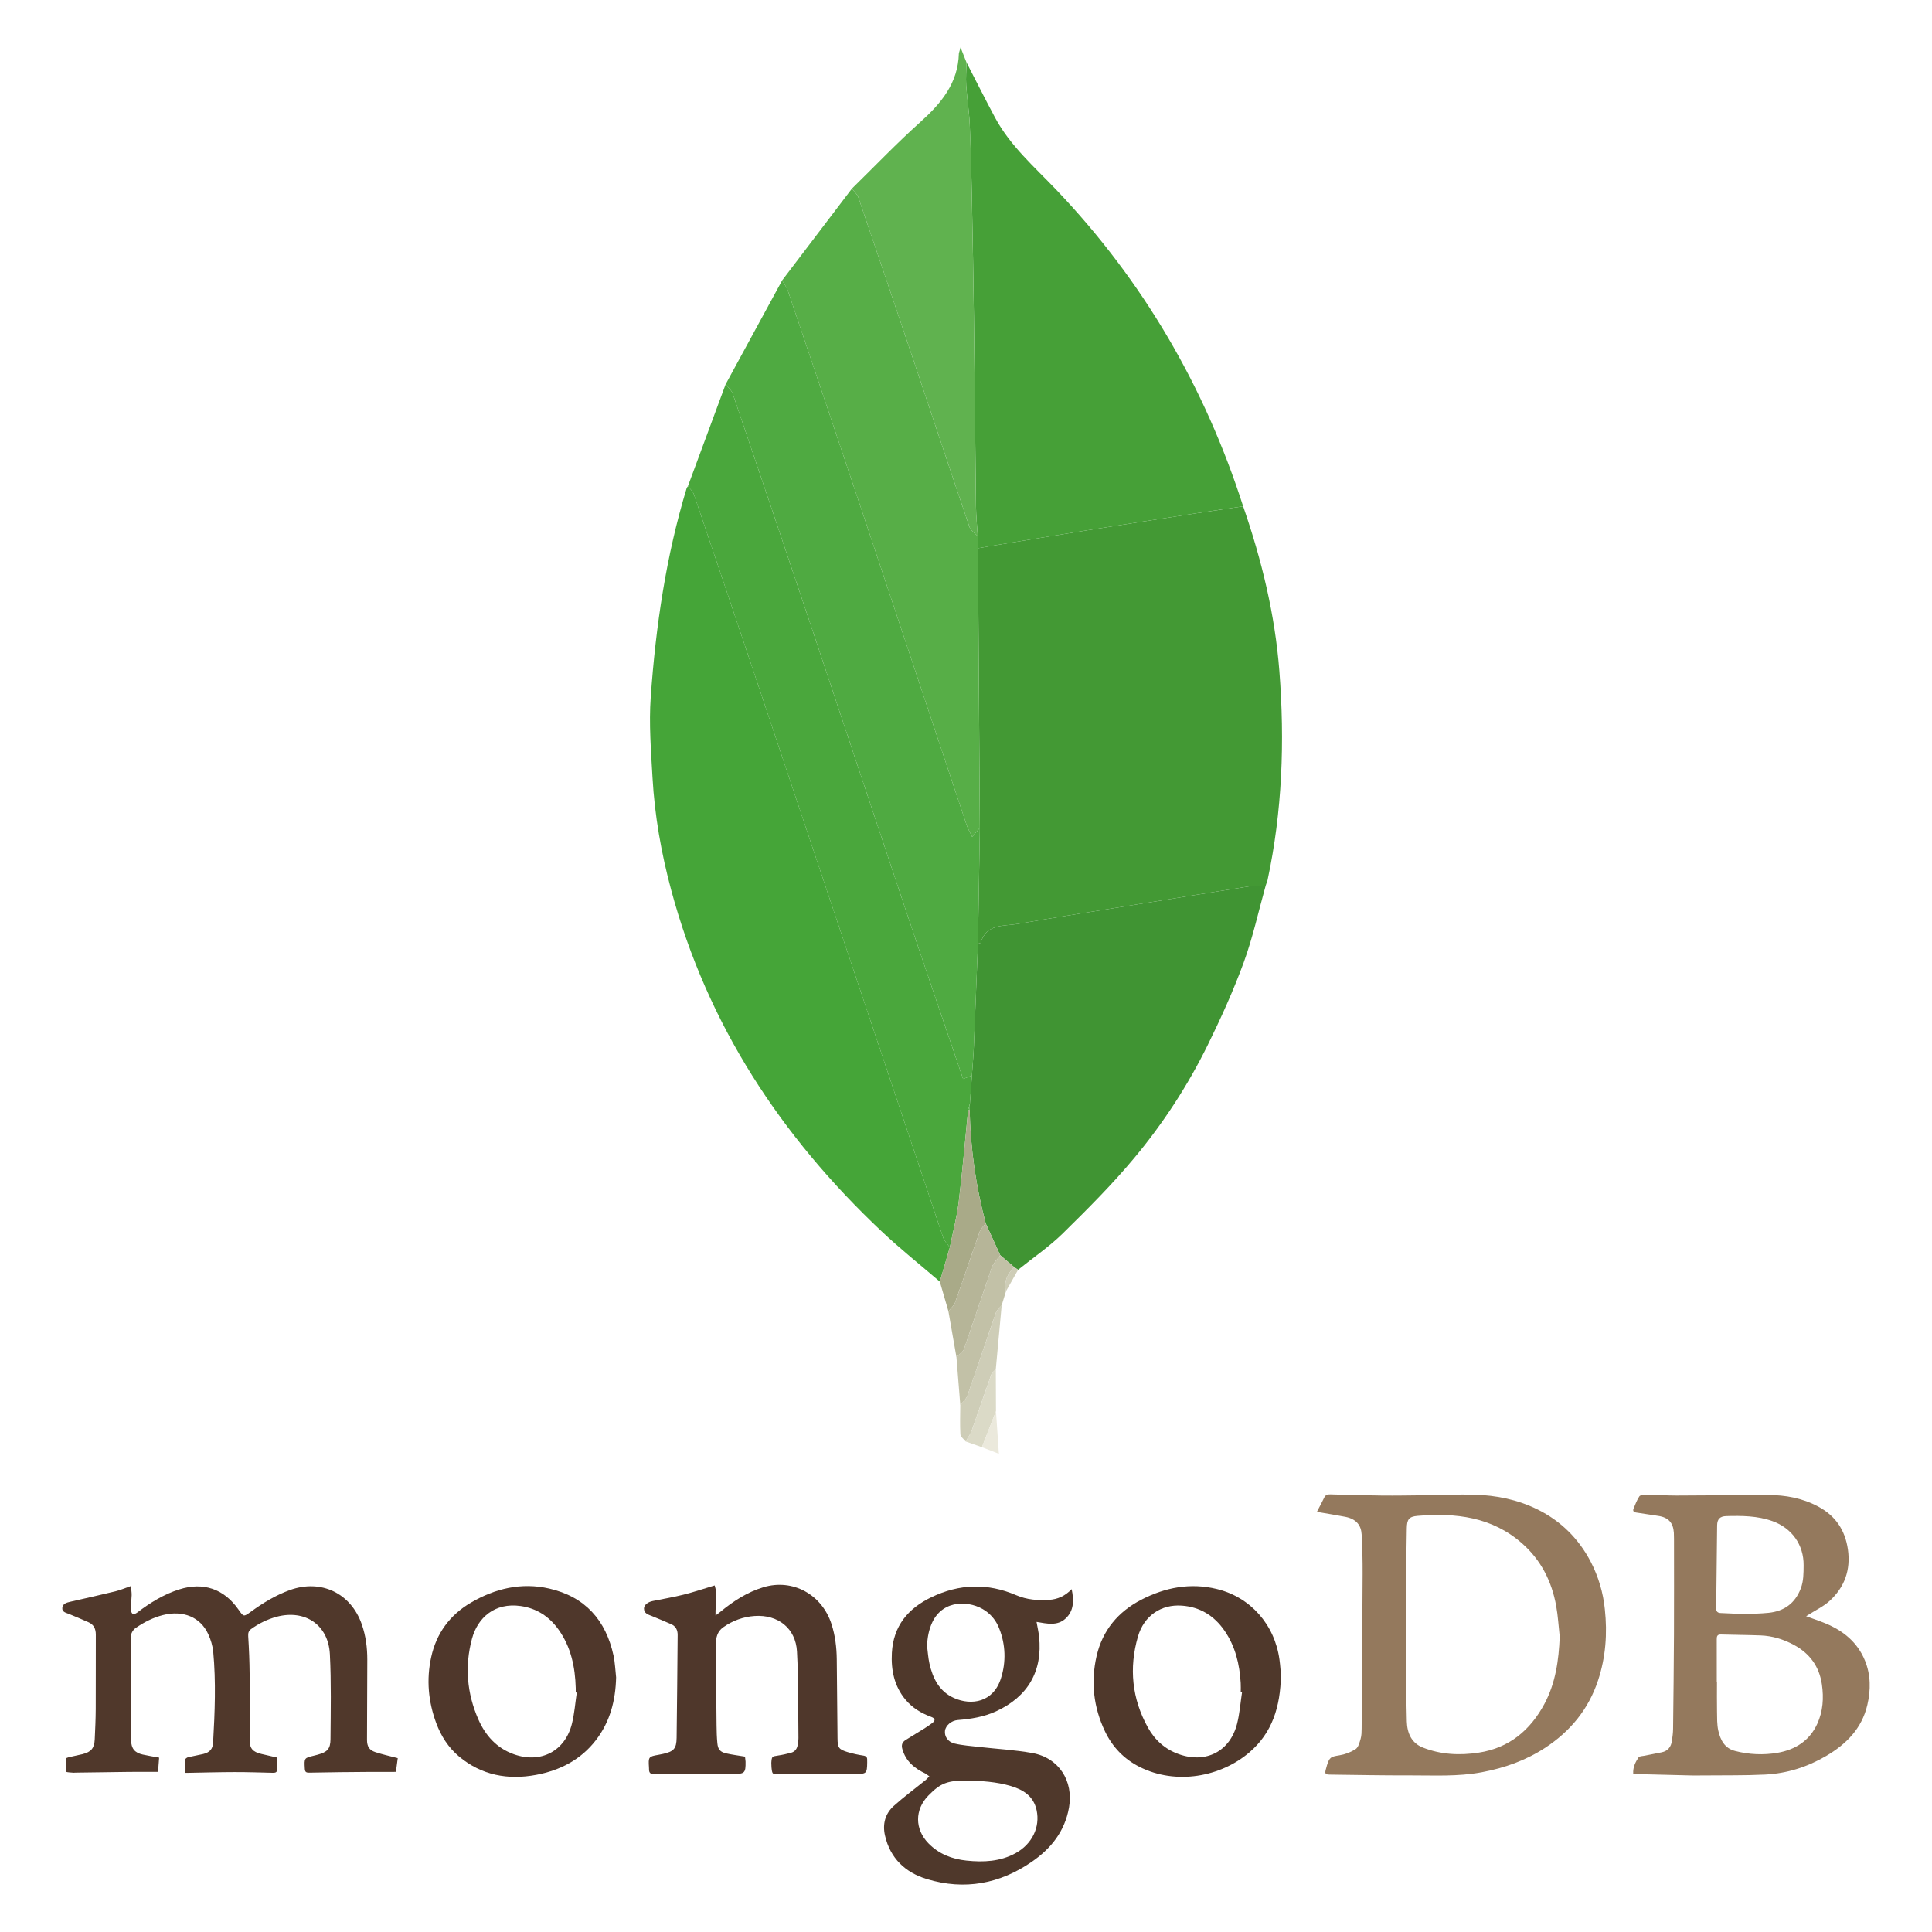
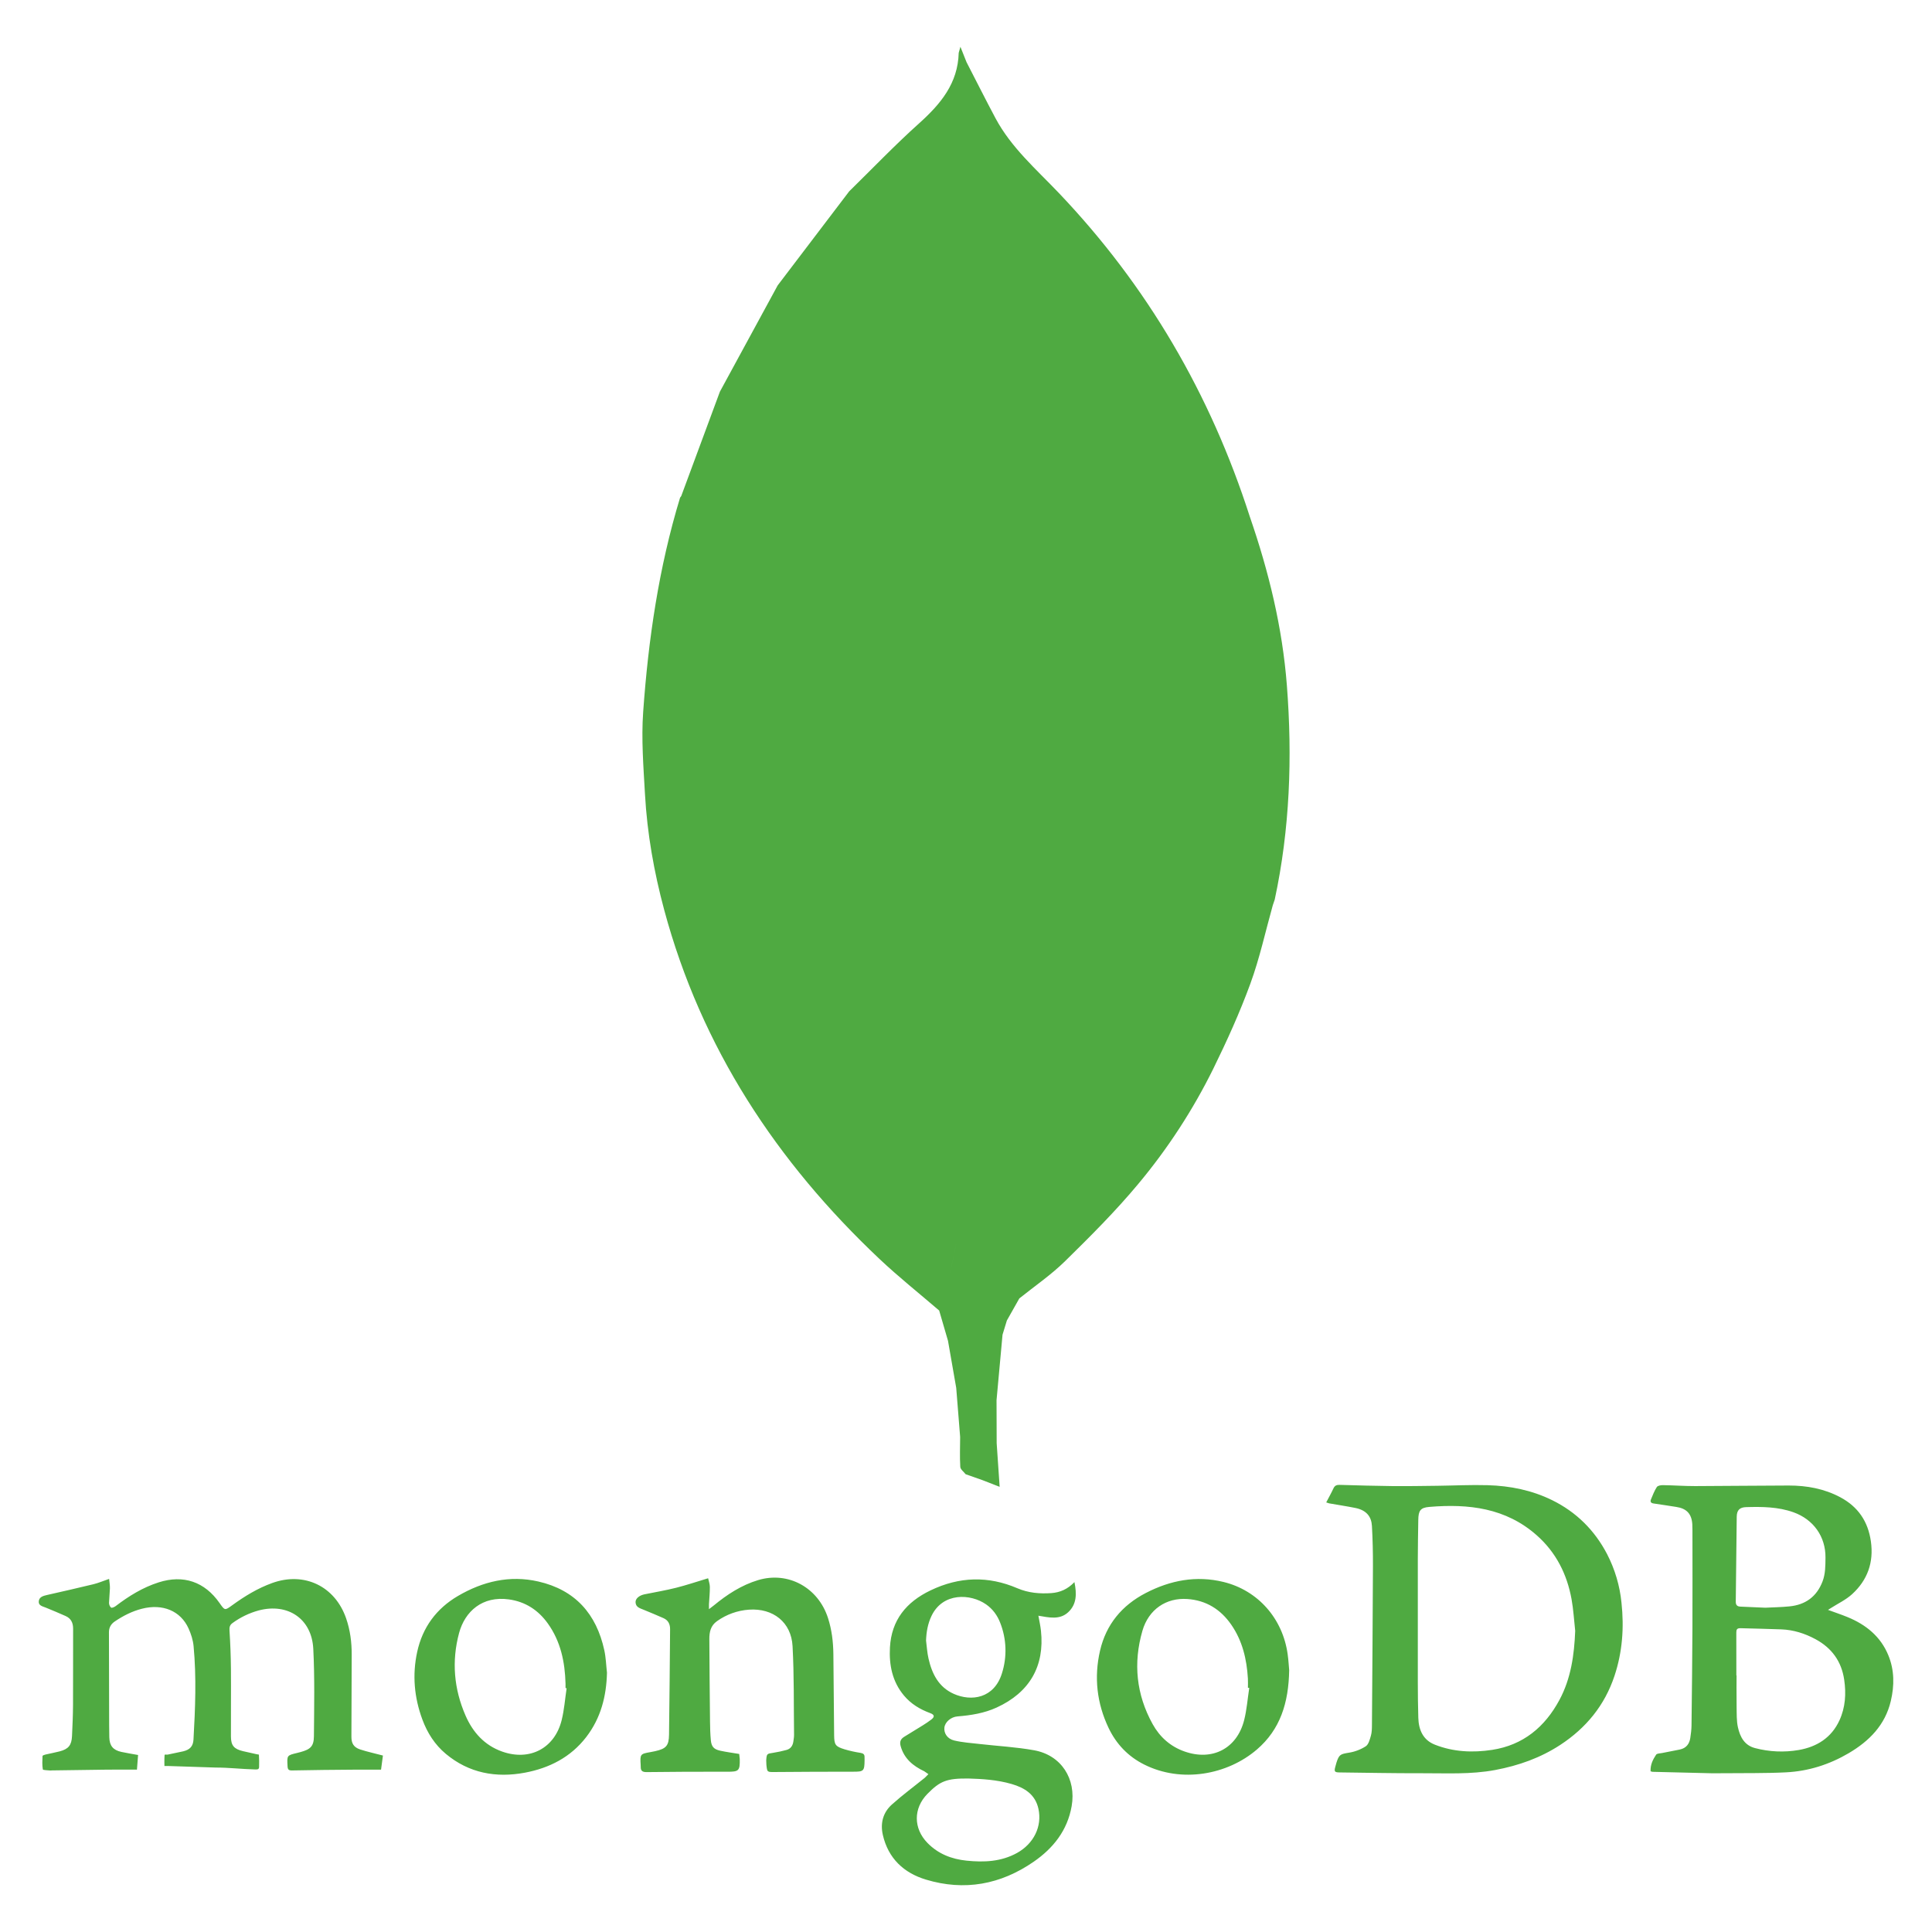
<svg xmlns="http://www.w3.org/2000/svg" viewBox="0 0 128 128">
-   <path fill-rule="evenodd" clip-rule="evenodd" fill="#94795D" d="M87.259 100.139c.169-.325.331-.612.469-.909.087-.19.221-.228.41-.223 1.133.032 2.266.067 3.4.078.963.01 1.928-.008 2.892-.019 1.086-.013 2.172-.07 3.257-.039 1.445.042 2.853.325 4.16.968 1.561.769 2.742 1.94 3.547 3.483a8.71 8.71 0 01.931 3.14c.172 1.608.059 3.179-.451 4.717-.632 1.906-1.832 3.365-3.499 4.458-1.283.841-2.69 1.338-4.198 1.622-1.596.301-3.197.204-4.798.209-1.756.007-3.511-.031-5.267-.051-.307-.003-.351-.061-.27-.354l.075-.27c.171-.538.263-.562.809-.652a2.83 2.83 0 001.087-.413c.184-.122.26-.44.332-.685.062-.214.065-.449.067-.675.025-3.425.051-6.849.065-10.272a44.077 44.077 0 00-.065-2.596c-.034-.605-.357-1.019-1.077-1.162-.56-.111-1.124-.197-1.687-.296l-.189-.059zm16.076 8.293c-.076-.682-.113-1.37-.235-2.042-.292-1.613-.998-3.018-2.238-4.119-2.005-1.779-4.419-2.053-6.949-1.841-.576.048-.7.245-.709.837-.014.84-.028 1.68-.029 2.52-.004 2.664-.004 5.328 0 7.992.001.758.009 1.516.031 2.272.024.774.305 1.429 1.063 1.729 1.195.473 2.452.529 3.706.336 2.003-.307 3.404-1.474 4.344-3.223.744-1.388.954-2.903 1.016-4.461zm4.869 9.071c-.024-.415.146-.758.356-1.073.057-.085.253-.081.388-.108l1.146-.227c.405-.086.618-.358.675-.755.038-.262.074-.527.077-.792a879.6 879.6 0 00.059-6.291c.01-2.1.002-4.2.002-6.3l-.009-.401c-.041-.675-.367-1.025-1.037-1.124l-1.453-.221c-.179-.024-.244-.11-.179-.269.112-.271.219-.552.377-.796.059-.09.258-.125.392-.122.694.01 1.388.062 2.082.061l6.041-.036c1.164-.001 2.288.202 3.332.759 1.149.612 1.792 1.559 1.976 2.849.192 1.355-.219 2.497-1.209 3.404-.407.374-.934.618-1.406.922l-.154.096c.438.161.855.3 1.261.466 1.188.487 2.133 1.248 2.633 2.463.395.959.395 1.959.161 2.953-.364 1.556-1.389 2.591-2.722 3.374-1.251.735-2.605 1.163-4.047 1.235-1.33.067-2.666.042-3.999.057l-.772.004a996.106 996.106 0 01-3.854-.096l-.117-.032zm5.537-6.089h.013c0 .658-.009 1.316.003 1.974.008.426-.007.864.085 1.274.138.613.418 1.166 1.106 1.342a6.671 6.671 0 002.818.124c1.177-.205 2.116-.795 2.631-1.916.382-.833.439-1.716.308-2.618-.174-1.188-.805-2.05-1.854-2.615-.688-.371-1.422-.598-2.204-.628-.876-.033-1.753-.035-2.629-.062-.246-.007-.28.118-.279.32.005.934.002 1.869.002 2.805zm1.865-4.475c.479-.024 1.021-.031 1.56-.085 1.032-.103 1.759-.622 2.138-1.609.193-.501.185-1.017.19-1.538.015-1.357-.777-2.469-2.066-2.929-.995-.355-2.021-.361-3.053-.333-.418.011-.605.194-.611.615l-.062 5.489c-.003.218.091.312.303.319l1.601.071z" />
-   <path fill-rule="evenodd" clip-rule="evenodd" fill="#50382B" d="M10.543 116.448l-.073.944c-.68 0-1.307-.005-1.934.002-1.181.012-2.362.031-3.544.048l-.114.007c-.169-.02-.476-.02-.484-.07-.05-.281-.034-.576-.021-.867.001-.033.116-.075.183-.091l.919-.205c.573-.149.775-.396.802-.988.031-.667.062-1.335.065-2.002.009-1.642-.001-3.282.006-4.924.001-.384-.132-.67-.49-.826a43.787 43.787 0 00-1.285-.546c-.204-.082-.469-.127-.445-.401.024-.279.281-.352.523-.407 1.002-.229 2.005-.452 3.004-.696.322-.079.63-.212 1.015-.346.02.208.057.406.053.604l-.059.941c-.001.106.054.248.133.307.048.037.209-.03.289-.092.854-.65 1.758-1.211 2.789-1.538 1.597-.507 2.968-.037 3.928 1.34.338.485.339.485.808.146.805-.585 1.647-1.101 2.589-1.441 2.068-.747 4.055.201 4.774 2.284.262.756.362 1.537.36 2.335l-.019 5.298c-.001.437.144.686.56.822.467.153.951.258 1.477.396l-.122.911c-.598 0-1.148-.004-1.698.001-1.344.012-2.688.019-4.031.05-.234.006-.295-.052-.307-.271-.039-.701-.045-.7.615-.858l.222-.057c.645-.176.86-.374.865-1.028.015-1.878.054-3.761-.041-5.635-.099-1.944-1.642-2.979-3.526-2.481a5.194 5.194 0 00-1.69.814c-.175.125-.208.269-.194.488.053.828.086 1.657.093 2.486.012 1.451-.006 2.902 0 4.354.002.588.203.813.784.949l.863.199.16.036c.012.276.023.552.01.828-.008.173-.142.188-.292.185-.839-.021-1.679-.049-2.518-.047-1.021.002-2.041.031-3.061.049h-.24c0-.293-.014-.573.01-.852.005-.067.123-.161.204-.182l1.006-.213c.427-.105.631-.324.655-.758.114-2.01.196-4.021.007-6.03a3.695 3.695 0 00-.326-1.145c-.515-1.138-1.674-1.613-3.011-1.271-.635.162-1.208.453-1.75.82a.795.795 0 00-.378.695c0 2.005.007 4.01.013 6.014l.011.773c.012.539.241.823.776.939.344.078.692.131 1.082.203z" />
-   <path fill-rule="evenodd" clip-rule="evenodd" fill="#4F382B" d="M71.001 105.285c.155.754.152 1.432-.402 1.946-.55.511-1.246.339-1.925.225.063.358.133.662.167.97.247 2.289-.738 3.988-2.861 4.959-.802.366-1.653.502-2.522.572-.432.034-.81.364-.851.719-.042.36.184.73.636.838.533.127 1.089.163 1.636.226 1.174.134 2.361.195 3.521.405 1.754.316 2.733 1.847 2.424 3.609-.275 1.568-1.183 2.709-2.449 3.584-2.133 1.478-4.473 1.91-6.965 1.156-1.425-.432-2.43-1.369-2.777-2.885-.174-.759.011-1.446.582-1.961.679-.61 1.418-1.154 2.129-1.73l.23-.231-.264-.185c-.725-.344-1.305-.815-1.53-1.633-.077-.277.003-.459.238-.601.4-.241.798-.486 1.193-.735.186-.116.37-.236.543-.37.236-.18.215-.314-.067-.418-.656-.242-1.239-.593-1.691-1.133-.755-.901-.969-1.974-.907-3.107.097-1.77 1.058-2.936 2.62-3.686 1.857-.891 3.72-.947 5.613-.135.7.3 1.438.364 2.189.312.561-.04 1.051-.252 1.49-.711zm-6.843 12.681c-1.394-.012-1.831.16-2.649.993-.916.934-.911 2.229.003 3.167.694.711 1.56 1.044 2.523 1.144 1.125.116 2.233.069 3.255-.494 1.09-.603 1.632-1.723 1.387-2.851-.203-.931-.889-1.357-1.724-1.602-.95-.278-1.932-.331-2.795-.357zm-2.738-8.908c.051.387.072.779.158 1.158.223.982.65 1.845 1.627 2.282 1.147.515 2.612.294 3.114-1.316a4.853 4.853 0 00-.113-3.274 2.512 2.512 0 00-.91-1.184c-.996-.695-2.793-.787-3.525.749-.238.499-.331 1.03-.351 1.585z" />
-   <path fill-rule="evenodd" clip-rule="evenodd" fill="#4F372B" d="M47.35 105.038c.037.171.111.365.113.56.003.371-.037.742-.058 1.113v.322l.314-.24c.86-.708 1.784-1.311 2.86-1.636 1.942-.585 3.882.478 4.515 2.456.24.752.335 1.525.344 2.311.02 1.746.032 3.492.05 5.238.006.627.078.739.671.92a7.4 7.4 0 001.03.229c.191.03.273.105.263.292l.002.172c-.007.723-.057.756-.758.754-1.678-.003-3.355.007-5.033.021-.5.004-.501.019-.551-.475l-.01-.284c.031-.426.041-.422.46-.484.282-.042.562-.107.837-.179.283-.073.419-.282.457-.562.019-.142.044-.284.043-.426-.024-1.908.007-3.818-.097-5.723-.084-1.541-1.26-2.459-2.807-2.354a4.047 4.047 0 00-2.071.743c-.413.289-.496.706-.494 1.155.008 1.784.025 3.568.044 5.353.004.391.015.782.052 1.17.039.424.188.595.604.687.398.088.804.139 1.229.21l.036.328c.014.765-.066.822-.809.819-1.735-.007-3.47.004-5.204.023-.273.004-.389-.082-.382-.348l-.004-.114c-.045-.689-.025-.715.627-.827l.308-.062c.706-.159.887-.347.897-1.064.033-2.271.045-4.541.068-6.812.003-.326-.12-.579-.424-.714a53.88 53.88 0 00-1.287-.544c-.238-.098-.51-.16-.519-.489-.006-.232.242-.437.581-.506.681-.138 1.368-.253 2.041-.422.67-.167 1.328-.391 2.062-.611z" />
-   <path fill-rule="evenodd" clip-rule="evenodd" fill="#4F382B" d="M84.865 110.97c-.032 2.121-.583 3.836-2.083 5.123-1.9 1.633-4.864 2.188-7.287.967-1.034-.521-1.794-1.32-2.289-2.357-.759-1.595-.949-3.272-.553-4.99.392-1.699 1.421-2.93 2.961-3.727 1.584-.819 3.252-1.139 5.011-.709 2.225.543 3.824 2.357 4.142 4.667.057.405.079.815.098 1.026zm-2.577 1.149l-.086-.01c0-.2.011-.4-.002-.6-.073-1.246-.353-2.433-1.075-3.476-.685-.988-1.618-1.571-2.832-1.656-1.359-.096-2.501.664-2.902 2.052-.602 2.084-.398 4.115.66 6.024.461.832 1.144 1.446 2.059 1.769 1.793.631 3.383-.186 3.85-2.022.172-.678.222-1.387.328-2.081z" />
-   <path fill-rule="evenodd" clip-rule="evenodd" fill="#4F372B" d="M40.819 111.134c-.037 1.522-.396 2.929-1.336 4.152-1.007 1.31-2.391 2.01-3.965 2.305-1.861.348-3.609.032-5.104-1.217-.71-.594-1.195-1.355-1.515-2.221-.525-1.42-.656-2.875-.333-4.358.345-1.587 1.241-2.8 2.63-3.614 1.606-.939 3.339-1.358 5.19-.936 2.38.544 3.754 2.095 4.262 4.443.102.474.116.964.171 1.446zm-2.606 1.004l-.069-.01v-.286c-.039-1.396-.312-2.726-1.145-3.886-.617-.861-1.443-1.401-2.502-1.552-1.726-.246-2.854.778-3.228 2.169-.488 1.817-.335 3.612.42 5.335.471 1.074 1.215 1.911 2.358 2.317 1.782.633 3.396-.205 3.847-2.034.166-.669.216-1.367.319-2.053z" />
-   <path fill-rule="evenodd" clip-rule="evenodd" fill="#439934" d="M82.362 33.544c1.227 3.547 2.109 7.168 2.4 10.92.36 4.656.196 9.28-.786 13.859l-.126.366c-.308.001-.622-.038-.923.009-2.543.4-5.083.814-7.624 1.226-2.627.426-5.256.835-7.878 1.289-.929.16-2.079-.031-2.454 1.253l-.18.061.127-7.678-.129-18.526 1.224-.21c2.001-.327 4.002-.66 6.006-.979 2.39-.379 4.782-.749 7.174-1.119 1.056-.162 2.113-.313 3.169-.471z" />
-   <path fill-rule="evenodd" clip-rule="evenodd" fill="#45A538" d="M62.265 84.911c-1.291-1.11-2.627-2.171-3.864-3.339-6.658-6.28-11.529-13.673-13.928-22.586-.661-2.452-1.101-4.945-1.243-7.479-.1-1.774-.243-3.563-.117-5.328.333-4.693 1.012-9.341 2.388-13.862l.076-.105c.134.178.326.336.394.537 1.344 3.956 2.677 7.916 4.004 11.879 4.169 12.451 8.333 24.905 12.509 37.354.082.243.293.442.445.661l-.664 2.268z" />
-   <path fill-rule="evenodd" clip-rule="evenodd" fill="#46A037" d="M82.362 33.544c-1.057.157-2.114.309-3.169.471-2.392.37-4.784.74-7.174 1.119-2.003.318-4.004.651-6.006.979l-1.224.21-.01-.798c-.041-.656-.109-1.312-.118-1.968l-.137-12.554c-.032-2.619-.08-5.238-.133-7.856a198.423 198.423 0 00-.141-4.88c-.04-.873-.181-1.742-.237-2.615-.033-.502.011-1.008.022-1.512.624 1.209 1.235 2.427 1.876 3.627 1.013 1.897 2.628 3.295 4.083 4.82 5.746 6.031 9.825 13.039 12.368 20.957z" />
-   <path fill-rule="evenodd" clip-rule="evenodd" fill="#409433" d="M64.792 62.527l.18-.061c.375-1.284 1.525-1.093 2.454-1.253 2.622-.454 5.251-.863 7.878-1.289 2.541-.411 5.081-.825 7.624-1.226.301-.047.615-.008.923-.009-.475 1.696-.849 3.429-1.452 5.078-.685 1.87-1.513 3.696-2.392 5.486a37.595 37.595 0 01-4.853 7.458c-1.466 1.762-3.1 3.393-4.737 5.002-.906.889-1.972 1.614-2.966 2.414l-.258-.176-.927-.792-.959-2.104a31.65 31.65 0 01-1.065-7.516l.018-.428.131-1.854c.043-.633.101-1.265.128-1.898.096-2.276.182-4.554.273-6.832z" />
-   <path fill-rule="evenodd" clip-rule="evenodd" fill="#4FAA41" d="M64.792 62.527c-.09 2.278-.176 4.557-.273 6.835-.027.634-.084 1.266-.128 1.898l-.584.221c-1.298-3.821-2.597-7.602-3.867-11.392-2.101-6.271-4.176-12.551-6.274-18.824a3423.013 3423.013 0 00-5.118-15.176c-.081-.236-.311-.422-.471-.631l3.74-6.877c.129.223.298.432.379.672 1.73 5.12 3.457 10.241 5.169 15.367 2.228 6.67 4.441 13.343 6.667 20.014.089.266.235.512.375.811l.512-.596-.127 7.678z" />
-   <path fill-rule="evenodd" clip-rule="evenodd" fill="#4AA73C" d="M48.076 25.458c.161.209.391.395.471.631a3379.774 3379.774 0 015.118 15.176c2.098 6.273 4.173 12.553 6.274 18.824 1.27 3.79 2.569 7.57 3.867 11.392l.584-.221-.131 1.854-.119.427c-.203 2.029-.374 4.062-.622 6.087-.124 1.015-.389 2.011-.59 3.015-.151-.219-.363-.418-.445-.661-4.177-12.449-8.34-24.903-12.509-37.354a3010.791 3010.791 0 00-4.004-11.879c-.068-.201-.26-.359-.394-.537l2.5-6.754z" />
-   <path fill-rule="evenodd" clip-rule="evenodd" fill="#57AE47" d="M64.918 54.849l-.512.596c-.14-.299-.286-.545-.375-.811-2.226-6.671-4.439-13.344-6.667-20.014a4618.057 4618.057 0 00-5.169-15.367c-.081-.24-.25-.449-.379-.672l4.625-6.084c.146.194.354.367.429.586 1.284 3.76 2.556 7.523 3.822 11.289 1.182 3.518 2.346 7.04 3.542 10.552.08.235.359.401.545.601l.01.798.129 18.526z" />
-   <path fill-rule="evenodd" clip-rule="evenodd" fill="#60B24F" d="M64.779 35.525c-.187-.199-.465-.365-.545-.601-1.195-3.512-2.36-7.034-3.542-10.552a2495.581 2495.581 0 00-3.822-11.289c-.075-.219-.283-.392-.429-.586 1.504-1.473 2.961-2.999 4.526-4.404 1.391-1.248 2.509-2.586 2.561-4.559l.11-.393.396.998c-.01.504-.055 1.01-.022 1.512.057.873.198 1.742.237 2.615.073 1.625.108 3.253.141 4.88.053 2.618.101 5.237.133 7.856l.137 12.554c.01.657.079 1.313.119 1.969z" />
-   <path fill-rule="evenodd" clip-rule="evenodd" fill="#A9AA88" d="M62.929 82.642c.201-1.004.466-2 .59-3.015.248-2.024.419-4.058.622-6.087l.051-.008.05.009a31.65 31.65 0 001.065 7.516c-.135.178-.324.335-.396.535-.555 1.566-1.079 3.145-1.637 4.71-.076.214-.29.381-.439.568l-.571-1.96.665-2.268z" />
-   <path fill-rule="evenodd" clip-rule="evenodd" fill="#B6B598" d="M62.835 86.871c.149-.188.363-.354.439-.568.558-1.565 1.082-3.144 1.637-4.71.071-.2.261-.357.396-.535l.959 2.104c-.189.268-.451.511-.556.81l-1.836 5.392c-.076.217-.333.369-.507.552l-.532-3.045z" />
-   <path fill-rule="evenodd" clip-rule="evenodd" fill="#C2C1A7" d="M63.367 89.915c.173-.183.431-.335.507-.552l1.836-5.392c.104-.299.367-.542.556-.81l.928.791c-.448.443-.697.955-.547 1.602l-.282.923c-.128.158-.314.296-.377.477-.641 1.836-1.252 3.682-1.898 5.517-.082.232-.309.415-.468.621l-.255-3.177z" />
-   <path fill-rule="evenodd" clip-rule="evenodd" fill="#CECDB7" d="M63.621 93.091c.16-.206.387-.389.468-.621.646-1.835 1.258-3.681 1.898-5.517.063-.181.249-.318.377-.477l-.389 4.236c-.104.12-.254.225-.304.364l-1.294 3.708c-.091.253-.265.479-.401.716-.121-.158-.337-.311-.347-.475-.038-.642-.011-1.289-.008-1.934z" />
-   <path fill-rule="evenodd" clip-rule="evenodd" fill="#DBDAC7" d="M63.977 95.501c.136-.237.31-.463.401-.716l1.294-3.708c.05-.14.201-.244.304-.364l.01 2.78-.931 2.387-1.078-.379z" />
-   <path fill-rule="evenodd" clip-rule="evenodd" fill="#EBE9DC" d="M65.055 95.88l.931-2.387.192 2.824-1.123-.437z" />
-   <path fill-rule="evenodd" clip-rule="evenodd" fill="#CECDB7" d="M66.646 85.554c-.149-.646.099-1.158.547-1.602l.258.176-.805 1.426z" />
-   <path fill-rule="evenodd" clip-rule="evenodd" fill="#4FAA41" d="M64.242 73.542l-.05-.009-.051.008.119-.427-.018.428z" />
+   <path fill-rule="evenodd" clip-rule="evenodd" fill="#4FAA41" d="M82.803 34.23c-2.604-8.108-6.781-15.284-12.667-21.459-1.488-1.562-3.142-2.993-4.18-4.936-.656-1.23-1.281-2.477-1.92-3.715l-.406-1.021-.113.402c-.053 2.02-1.197 3.389-2.621 4.668-1.604 1.438-3.096 3-4.636 4.509l-4.736 6.229-3.829 7.042-2.561 6.915-.077.107c-1.409 4.629-2.104 9.389-2.445 14.195-.129 1.807.019 3.639.12 5.455.145 2.596.596 5.147 1.272 7.66 2.457 9.126 7.444 16.695 14.263 23.127 1.266 1.195 2.635 2.282 3.956 3.418l.585 2.008.544 3.116.26 3.253c-.003.66-.03 1.323.009 1.981.011.169.231.325.355.487l1.104.388 1.149.447-.197-2.891-.009-2.848.397-4.338.288-.944.825-1.461c1.018-.818 2.109-1.562 3.036-2.473 1.677-1.647 3.351-3.317 4.852-5.122a38.489 38.489 0 004.969-7.636c.899-1.833 1.747-3.703 2.448-5.618.618-1.688 1.001-3.463 1.488-5.2l.128-.375c1.005-4.688 1.174-9.424.805-14.19-.297-3.841-1.2-7.548-2.456-11.18zm-19.9 50.275c.154-.771.345-1.538.484-2.312-.139.774-.329 1.541-.484 2.312zm3.417.532l-.646-1.415.646 1.415.949.811-.949-.811zm40.154 17.927c-.826-1.583-2.038-2.785-3.64-3.574-1.342-.66-2.785-.95-4.269-.992-1.112-.032-2.228.025-3.342.039-.989.012-1.979.029-2.968.02-1.163-.012-2.326-.047-3.489-.08-.193-.006-.33.033-.42.229-.141.305-.308.599-.481.933l.194.062c.577.102 1.157.189 1.731.304.738.147 1.07.571 1.104 1.193.05.886.07 1.774.067 2.662-.015 3.514-.04 7.028-.066 10.541-.002.232-.006.474-.069.692-.073.252-.152.578-.34.702a2.907 2.907 0 01-1.115.425c-.561.092-.655.117-.83.669l-.076.276c-.084.301-.039.36.275.363 1.802.02 3.603.059 5.404.053 1.643-.006 3.286.094 4.923-.215 1.547-.291 2.991-.801 4.309-1.664 1.71-1.121 2.94-2.619 3.589-4.574.524-1.579.641-3.19.463-4.841a8.928 8.928 0 00-.954-3.223zm-3.157 9.661c-.964 1.794-2.402 2.992-4.457 3.308-1.287.197-2.576.14-3.803-.347-.777-.308-1.066-.979-1.09-1.772a82.426 82.426 0 01-.033-2.332c-.004-2.734-.004-5.468 0-8.201.002-.861.017-1.724.031-2.586.01-.606.137-.809.728-.858 2.596-.218 5.073.062 7.13 1.889 1.272 1.13 1.996 2.571 2.297 4.226.125.69.163 1.396.241 2.096-.063 1.598-.279 3.153-1.044 4.577zm21.789-2.961c-.512-1.246-1.482-2.027-2.701-2.527-.416-.171-.845-.312-1.294-.478l.157-.1c.485-.311 1.025-.562 1.443-.945 1.016-.931 1.438-2.102 1.24-3.493-.188-1.323-.848-2.294-2.027-2.924-1.07-.57-2.224-.778-3.418-.777-2.066.002-4.133.033-6.199.037-.712.001-1.424-.052-2.136-.062-.138-.002-.343.033-.402.125-.163.25-.271.538-.387.816-.067.162-.001.251.184.275.497.068.993.153 1.491.227.688.103 1.021.461 1.063 1.154l.009.411c.001 2.155.008 4.31-.001 6.465a926.932 926.932 0 01-.061 6.456c-.003.271-.04.543-.079.812-.059.406-.276.686-.692.774l-1.177.232c-.139.028-.34.024-.397.11-.216.323-.39.676-.366 1.102l.121.033 3.953.097.793-.003c1.368-.016 2.738.011 4.104-.059 1.479-.074 2.868-.513 4.152-1.268 1.367-.805 2.419-1.866 2.793-3.462.24-1.019.241-2.044-.166-3.028zm-10.043-9.181c.006-.433.197-.621.627-.632 1.059-.029 2.111-.023 3.133.342 1.322.472 2.135 1.612 2.12 3.005-.007.535.001 1.065-.196 1.579-.389 1.012-1.135 1.546-2.193 1.65-.552.056-1.109.062-1.601.088l-1.642-.072c-.218-.008-.313-.104-.312-.328l.064-5.632zm6.806 13.494c-.529 1.151-1.493 1.756-2.7 1.966a6.823 6.823 0 01-2.892-.127c-.706-.181-.994-.748-1.135-1.377-.095-.421-.079-.922-.087-1.36-.013-.676-.003-2.079-.003-2.079h-.014c0-1 .003-1.866-.003-2.825-.001-.207.034-.31.287-.302.898.027 1.799.042 2.697.077.803.031 1.555.269 2.262.65 1.076.58 1.724 1.468 1.902 2.688.136.925.078 1.835-.314 2.689zm-98.587 1.078l.019-5.437c.003-.818-.101-1.62-.369-2.396-.739-2.137-2.777-3.11-4.899-2.343-.965.349-1.83.878-2.656 1.478-.481.35-.481.35-.829-.149-.985-1.412-2.392-1.895-4.03-1.374-1.059.336-1.985.911-2.862 1.579-.082.062-.247.131-.296.094-.082-.061-.139-.206-.137-.315l.06-.966c.005-.203-.034-.407-.054-.62-.396.137-.712.274-1.043.354-1.023.25-2.053.48-3.082.715-.249.057-.512.132-.536.418-.025.281.246.328.456.412.442.178.881.367 1.318.559.367.162.504.455.502.849-.007 1.685.004 3.368-.006 5.053-.004.685-.036 1.369-.067 2.054-.028.607-.235.861-.823 1.014-.312.082-.629.137-.943.211-.069.016-.187.06-.188.094-.013.297-.029.601.021.89.01.052.324.052.498.072l.117-.007c1.212-.018 2.424-.037 3.637-.05.643-.007 1.285-.001 1.983-.001l.075-.97c-.4-.073-.757-.128-1.109-.205-.549-.12-.783-.411-.797-.965l-.01-.793c-.006-2.057-.014-4.113-.014-6.17 0-.299.124-.536.387-.715.557-.376 1.145-.675 1.796-.842 1.372-.351 2.562.137 3.09 1.304.167.368.298.775.335 1.175.194 2.062.11 4.126-.007 6.188-.025.445-.234.669-.673.778l-1.032.218c-.083.021-.204-.035-.21.034-.023.285-.01.722-.01.722h.246l3.142.103c.861-.002 1.723.102 2.583.124.154.003.291.026.3-.152a8.492 8.492 0 00-.011-.829l-.164-.029-.885-.199c-.597-.141-.803-.368-.805-.972-.007-1.489.013-2.977 0-4.465a45.225 45.225 0 00-.095-2.551c-.015-.226.02-.374.2-.501a5.311 5.311 0 011.732-.835c1.935-.51 3.519.551 3.619 2.546.098 1.924.057 3.855.042 5.783-.005.671-.227.874-.888 1.054l-.228.059c-.677.162-.671.162-.631.881.013.225.075.283.315.277 1.379-.031 2.758-.039 4.137-.051.564-.005 1.128 0 1.742 0l.125-.936c-.539-.143-1.036-.249-1.516-.406-.424-.144-.574-.4-.572-.848zm47.489-8.241c.568-.527.572-1.223.413-1.996-.45.471-.954.688-1.529.729-.771.055-1.528-.012-2.246-.319-1.942-.834-3.854-.775-5.76.14-1.603.768-2.589 1.965-2.688 3.78-.063 1.163.155 2.264.931 3.189.465.554 1.062.913 1.735 1.161.29.107.312.245.069.43a7.01 7.01 0 01-.557.38 73.2 73.2 0 01-1.226.754c-.241.146-.323.332-.244.617.231.838.826 1.322 1.57 1.675l.271.189-.237.237c-.729.591-1.487 1.149-2.185 1.776-.586.527-.775 1.233-.598 2.012.357 1.555 1.388 2.517 2.851 2.959 2.557.774 4.958.33 7.147-1.185 1.298-.899 2.229-2.069 2.512-3.679.317-1.809-.688-3.379-2.487-3.703-1.19-.216-2.408-.278-3.612-.416-.562-.064-1.132-.102-1.679-.231-.465-.11-.696-.489-.653-.859.043-.364.43-.703.873-.738.892-.072 1.766-.211 2.588-.587 2.178-.996 3.189-2.74 2.936-5.088-.033-.316-.105-.628-.17-.996.697.117 1.41.294 1.975-.231zm-6.609 11.017c.886.026 1.894.081 2.868.366.857.25 1.562.688 1.77 1.645.251 1.156-.305 2.306-1.424 2.924-1.048.578-2.186.626-3.34.507-.988-.102-1.877-.444-2.589-1.174-.938-.961-.943-2.291-.004-3.249.839-.856 1.288-1.033 2.719-1.019zm2.217-6.962c-.516 1.651-2.018 1.879-3.195 1.351-1.003-.449-1.44-1.333-1.669-2.342-.089-.388-.11-.791-.162-1.188.021-.569.115-1.115.36-1.627.751-1.577 2.596-1.483 3.617-.769.438.306.743.722.934 1.215a4.998 4.998 0 01.115 3.36zm-9.37 5.263a7.984 7.984 0 01-1.057-.236c-.608-.186-.682-.3-.689-.943-.018-1.792-.03-3.584-.05-5.375-.01-.806-.106-1.601-.353-2.371-.65-2.03-2.641-3.12-4.633-2.521-1.104.333-2.052.952-2.935 1.679l-.322.247.001-.331c.021-.381.062-.762.059-1.143-.002-.199-.078-.399-.115-.574-.753.227-1.428.455-2.117.629-.691.174-1.396.292-2.095.434-.347.07-.602.28-.596.519.009.337.288.402.532.503.442.181.883.364 1.32.558.312.139.439.397.436.732-.022 2.329-.036 4.659-.07 6.989-.01.736-.196.93-.92 1.092l-.316.063c-.67.115-.689.142-.643.849l.004.117c-.008.272.111.36.391.357 1.78-.021 3.561-.031 5.341-.024.763.003.845-.057.829-.841l-.036-.337c-.436-.073-.853-.126-1.261-.216-.427-.095-.58-.27-.62-.704-.037-.397-.049-.8-.053-1.2-.02-1.831-.036-3.662-.045-5.492-.002-.461.083-.889.507-1.186a4.14 4.14 0 012.125-.762c1.588-.109 2.795.832 2.881 2.415.106 1.953.074 3.913.099 5.87.002.146-.024.293-.044.438-.038.286-.178.501-.468.575-.283.074-.57.14-.859.184-.431.064-.44.061-.473.496l.011.293c.051.506.052.491.564.486 1.722-.014 3.443-.023 5.164-.021.72.002.771-.032.777-.774l-.002-.176c.011-.19-.074-.267-.269-.298zm24.052-11.323c-1.805-.441-3.517-.113-5.143.728-1.58.817-2.636 2.08-3.038 3.824-.406 1.763-.212 3.483.567 5.12.507 1.063 1.287 1.885 2.349 2.419 2.486 1.252 5.527.684 7.477-.991 1.539-1.321 2.104-3.08 2.138-5.257-.021-.218-.042-.638-.1-1.054-.327-2.37-1.968-4.231-4.25-4.789zm1.367 9.155c-.479 1.886-2.11 2.724-3.95 2.076-.939-.33-1.641-.961-2.113-1.814-1.086-1.96-1.295-4.044-.677-6.182.412-1.424 1.584-2.203 2.978-2.105 1.246.087 2.204.685 2.907 1.699.741 1.07 1.027 2.287 1.103 3.565.013.205.002.41.002.616l.088.01c-.11.713-.162 1.44-.338 2.135zm-46.764-9.186c-1.899-.434-3.678-.005-5.326.96-1.425.834-2.346 2.08-2.699 3.708-.331 1.521-.196 3.016.343 4.473.328.888.825 1.669 1.554 2.278 1.535 1.281 3.329 1.605 5.238 1.248 1.616-.303 3.036-1.021 4.068-2.364.966-1.256 1.334-2.698 1.372-4.261-.057-.495-.071-.999-.176-1.482-.522-2.411-1.932-4.003-4.374-4.56zm1.549 9.18c-.463 1.876-2.12 2.735-3.947 2.087-1.173-.417-1.937-1.276-2.42-2.377-.774-1.769-.932-3.61-.431-5.476.384-1.427 1.541-2.478 3.312-2.226 1.087.154 1.935.709 2.567 1.592.854 1.191 1.135 2.555 1.174 3.988v.293l.072.011c-.105.704-.157 1.42-.327 2.108z" />
</svg>
